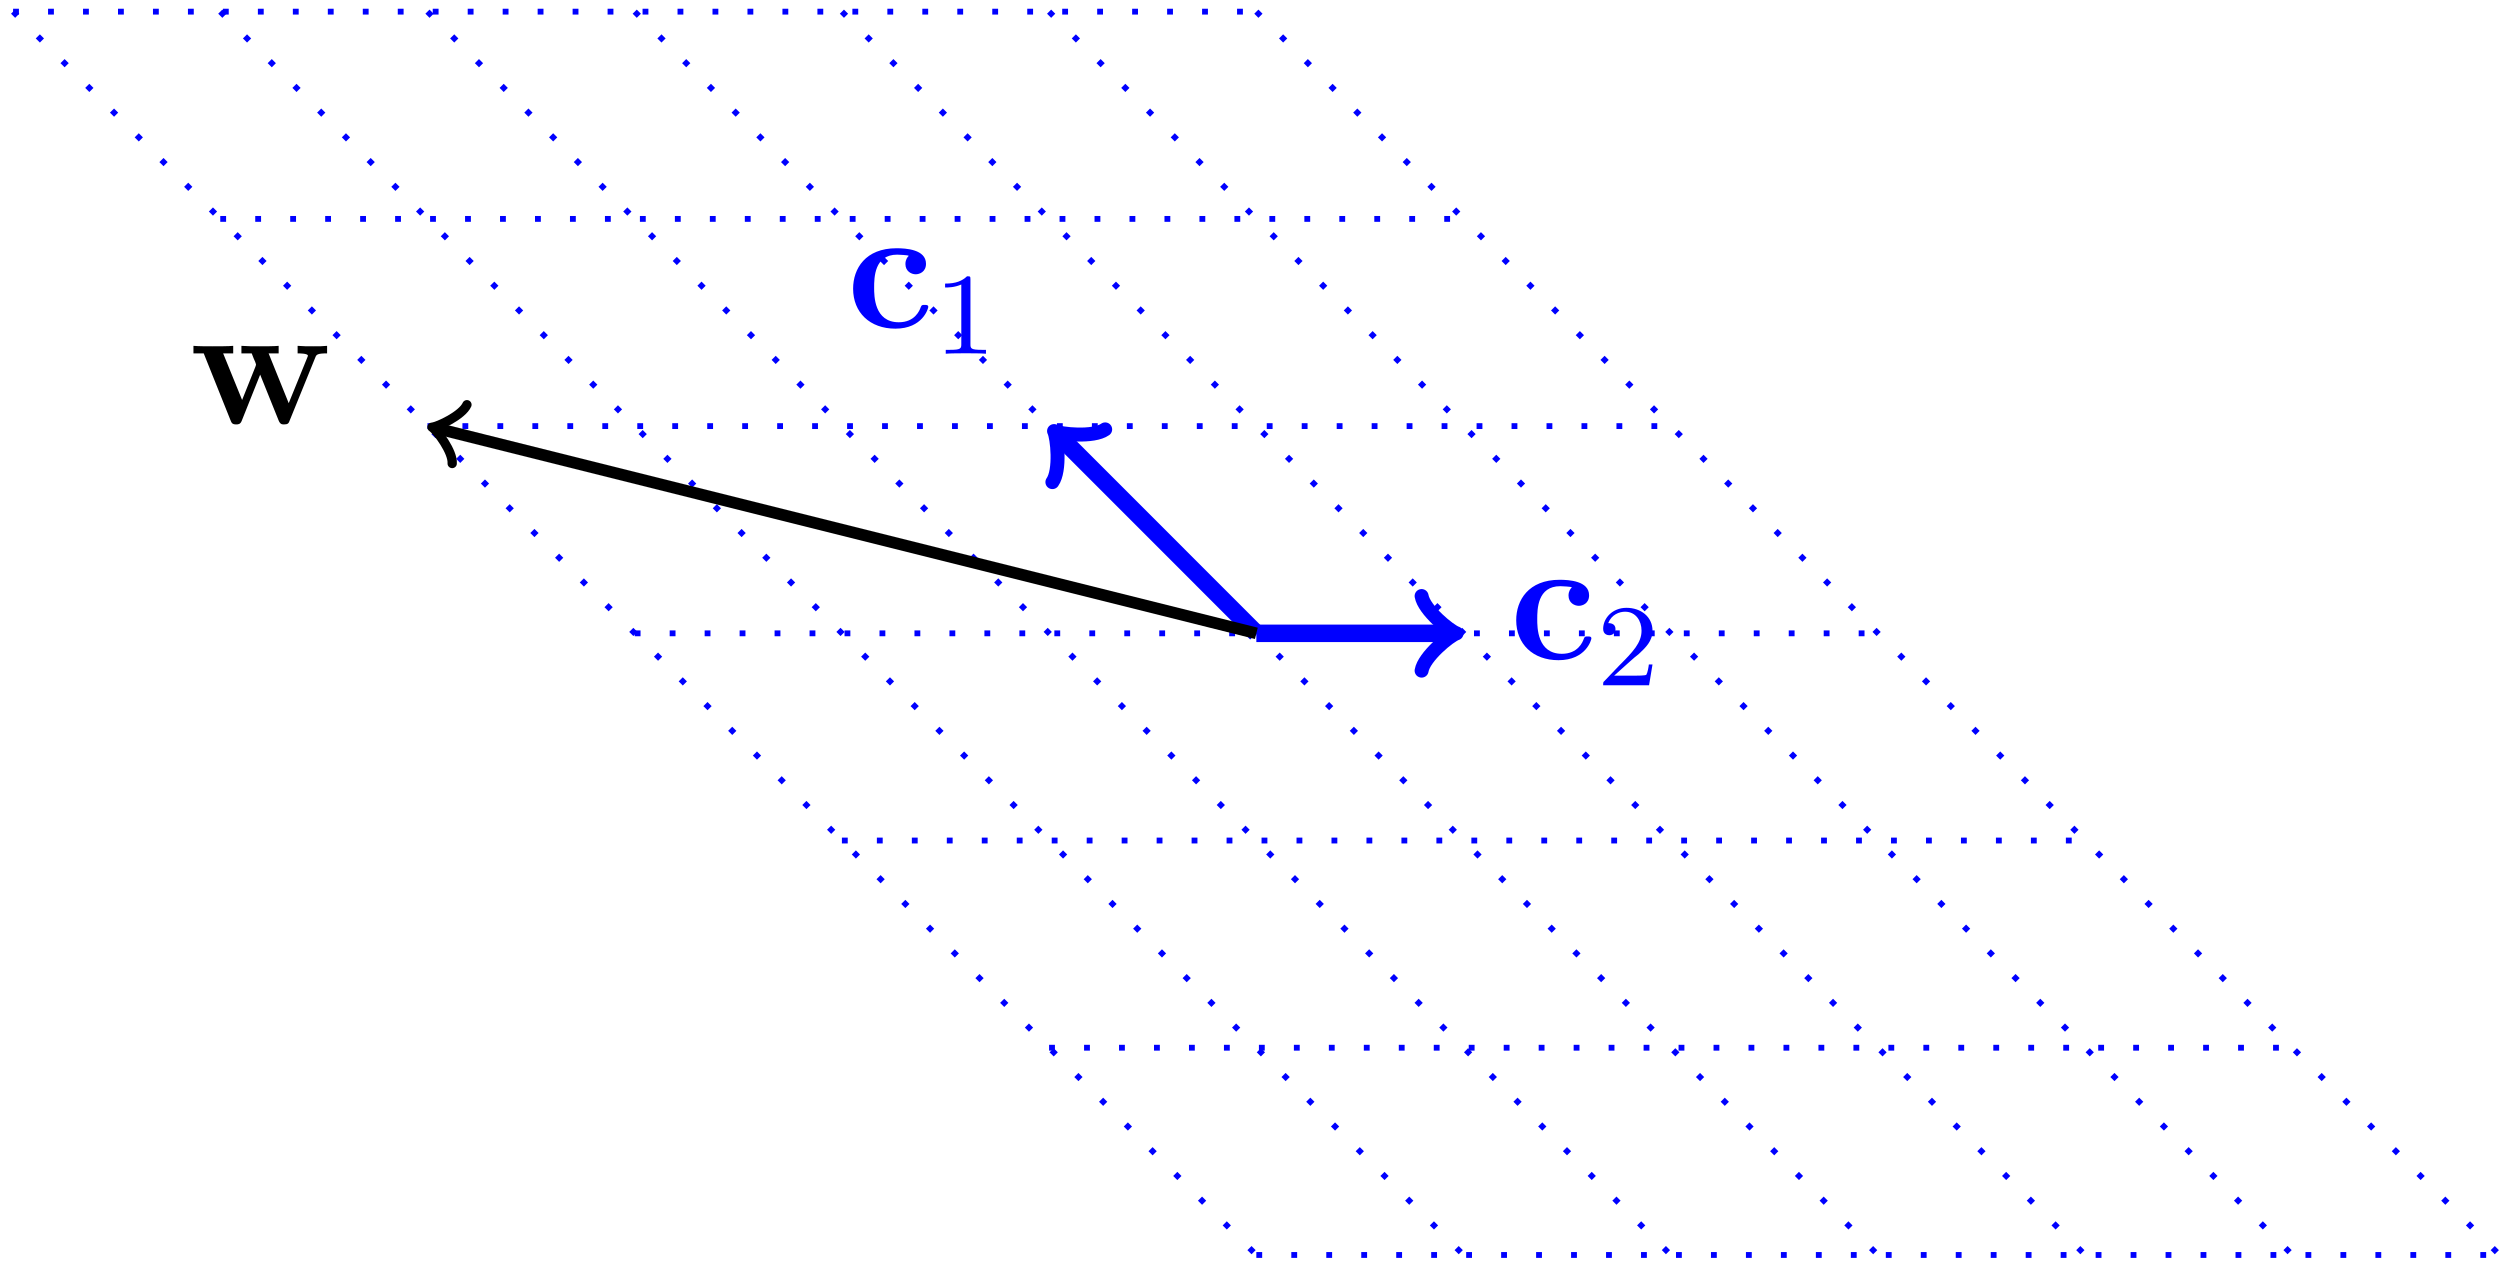
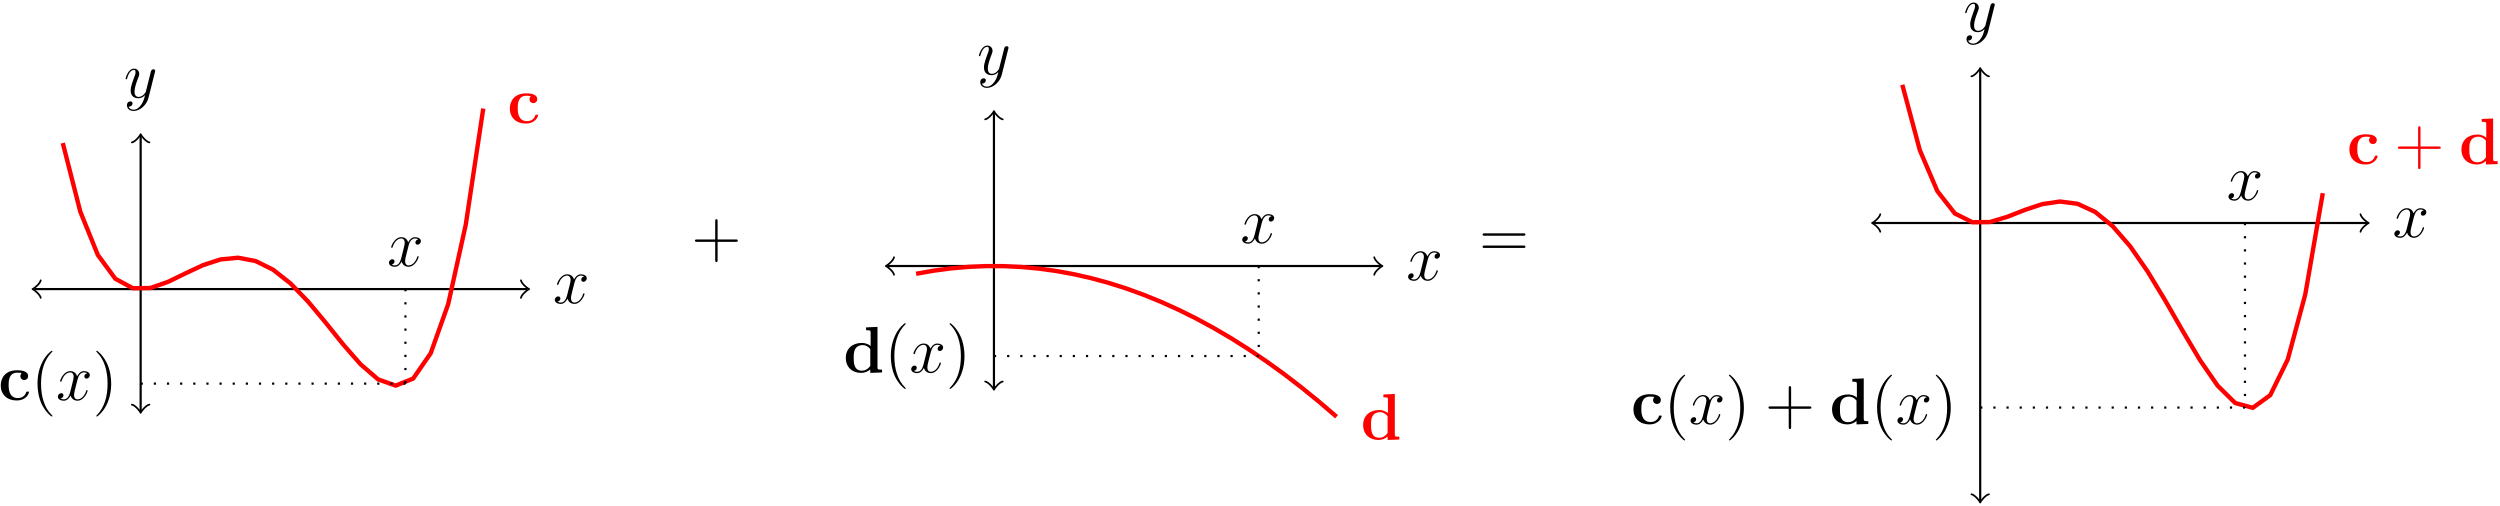
- <svg xmlns="http://www.w3.org/2000/svg" xmlns:xlink="http://www.w3.org/1999/xlink" width="171pt" height="87pt" viewBox="0 0 171 87" version="1.1">
+ <svg xmlns="http://www.w3.org/2000/svg" xmlns:xlink="http://www.w3.org/1999/xlink" width="455pt" height="92pt" viewBox="0 0 455 92" version="1.1">
  <defs>
    <g>
      <symbol overflow="visible" id="glyph0-0">
        <path style="stroke:none;" d="" />
      </symbol>
      <symbol overflow="visible" id="glyph0-1">
-         <path style="stroke:none;" d="M 5.594 -1.406 C 5.594 -1.547 5.469 -1.547 5.344 -1.547 C 5.156 -1.547 5.141 -1.531 5.078 -1.391 C 5 -1.156 4.672 -0.359 3.578 -0.359 C 1.891 -0.359 1.891 -2.172 1.891 -2.719 C 1.891 -3.422 1.906 -4.984 3.469 -4.984 C 3.547 -4.984 4.25 -4.953 4.25 -4.906 C 4.25 -4.891 4.25 -4.875 4.219 -4.859 C 4.188 -4.828 4.031 -4.656 4.031 -4.344 C 4.031 -3.844 4.438 -3.641 4.734 -3.641 C 4.984 -3.641 5.438 -3.797 5.438 -4.359 C 5.438 -5.344 4.062 -5.422 3.422 -5.422 C 1.297 -5.422 0.453 -4.031 0.453 -2.656 C 0.453 -1.031 1.594 0.078 3.344 0.078 C 5.219 0.078 5.594 -1.312 5.594 -1.406 Z M 5.594 -1.406 " />
+         <path style="stroke:none;" d="M 5.672 -4.875 C 5.281 -4.812 5.141 -4.516 5.141 -4.297 C 5.141 -4 5.359 -3.906 5.531 -3.906 C 5.891 -3.906 6.141 -4.219 6.141 -4.547 C 6.141 -5.047 5.562 -5.266 5.062 -5.266 C 4.344 -5.266 3.938 -4.547 3.828 -4.328 C 3.547 -5.219 2.812 -5.266 2.594 -5.266 C 1.375 -5.266 0.734 -3.703 0.734 -3.438 C 0.734 -3.391 0.781 -3.328 0.859 -3.328 C 0.953 -3.328 0.984 -3.406 1 -3.453 C 1.406 -4.781 2.219 -5.031 2.562 -5.031 C 3.094 -5.031 3.203 -4.531 3.203 -4.25 C 3.203 -3.984 3.125 -3.703 2.984 -3.125 L 2.578 -1.5 C 2.406 -0.781 2.062 -0.125 1.422 -0.125 C 1.359 -0.125 1.062 -0.125 0.812 -0.281 C 1.25 -0.359 1.344 -0.719 1.344 -0.859 C 1.344 -1.094 1.156 -1.25 0.938 -1.25 C 0.641 -1.25 0.328 -0.984 0.328 -0.609 C 0.328 -0.109 0.891 0.125 1.406 0.125 C 1.984 0.125 2.391 -0.328 2.641 -0.828 C 2.828 -0.125 3.438 0.125 3.875 0.125 C 5.094 0.125 5.734 -1.453 5.734 -1.703 C 5.734 -1.766 5.688 -1.812 5.625 -1.812 C 5.516 -1.812 5.5 -1.75 5.469 -1.656 C 5.141 -0.609 4.453 -0.125 3.906 -0.125 C 3.484 -0.125 3.266 -0.438 3.266 -0.922 C 3.266 -1.188 3.312 -1.375 3.5 -2.156 L 3.922 -3.797 C 4.094 -4.5 4.5 -5.031 5.062 -5.031 C 5.078 -5.031 5.422 -5.031 5.672 -4.875 Z M 5.672 -4.875 " />
      </symbol>
      <symbol overflow="visible" id="glyph0-2">
-         <path style="stroke:none;" d="M 8.609 -4.5 C 8.688 -4.703 8.719 -4.797 9.422 -4.797 L 9.422 -5.312 C 9.078 -5.281 8.922 -5.281 8.484 -5.281 C 8 -5.281 7.844 -5.281 7.406 -5.312 L 7.406 -4.797 C 7.516 -4.797 8.109 -4.797 8.109 -4.641 C 8.109 -4.625 8.109 -4.609 8.062 -4.5 L 6.797 -1.391 L 5.422 -4.797 L 6.109 -4.797 L 6.109 -5.312 C 5.828 -5.281 5.109 -5.281 4.797 -5.281 C 4.188 -5.281 4.156 -5.281 3.562 -5.312 L 3.562 -4.797 L 4.266 -4.797 C 4.297 -4.703 4.359 -4.547 4.406 -4.438 C 4.453 -4.359 4.562 -4.078 4.562 -4.016 C 4.562 -4 4.531 -3.906 4.516 -3.875 L 3.609 -1.609 L 2.312 -4.797 L 3 -4.797 L 3 -5.312 C 2.719 -5.281 1.906 -5.281 1.594 -5.281 C 1.203 -5.281 0.641 -5.281 0.281 -5.312 L 0.281 -4.797 L 0.984 -4.797 L 2.812 -0.234 C 2.891 -0.031 2.938 0.062 3.203 0.062 C 3.328 0.062 3.484 0.062 3.578 -0.172 L 4.844 -3.344 L 6.109 -0.203 C 6.219 0.062 6.344 0.062 6.484 0.062 C 6.75 0.062 6.797 -0.016 6.875 -0.234 Z M 8.609 -4.5 " />
+         <path style="stroke:none;" d="M 3.141 1.344 C 2.828 1.797 2.359 2.203 1.766 2.203 C 1.625 2.203 1.047 2.172 0.875 1.625 C 0.906 1.641 0.969 1.641 0.984 1.641 C 1.344 1.641 1.594 1.328 1.594 1.047 C 1.594 0.781 1.359 0.688 1.188 0.688 C 0.984 0.688 0.578 0.828 0.578 1.406 C 0.578 2.016 1.094 2.438 1.766 2.438 C 2.969 2.438 4.172 1.344 4.5 0.016 L 5.672 -4.656 C 5.688 -4.703 5.719 -4.781 5.719 -4.859 C 5.719 -5.031 5.562 -5.156 5.391 -5.156 C 5.281 -5.156 5.031 -5.109 4.938 -4.75 L 4.047 -1.234 C 4 -1.016 4 -0.984 3.891 -0.859 C 3.656 -0.531 3.266 -0.125 2.688 -0.125 C 2.016 -0.125 1.953 -0.781 1.953 -1.094 C 1.953 -1.781 2.281 -2.703 2.609 -3.562 C 2.734 -3.906 2.812 -4.078 2.812 -4.312 C 2.812 -4.812 2.453 -5.266 1.859 -5.266 C 0.766 -5.266 0.328 -3.531 0.328 -3.438 C 0.328 -3.391 0.375 -3.328 0.453 -3.328 C 0.562 -3.328 0.578 -3.375 0.625 -3.547 C 0.906 -4.547 1.359 -5.031 1.828 -5.031 C 1.938 -5.031 2.141 -5.031 2.141 -4.641 C 2.141 -4.328 2.016 -3.984 1.828 -3.531 C 1.25 -1.953 1.25 -1.562 1.25 -1.281 C 1.25 -0.141 2.062 0.125 2.656 0.125 C 3 0.125 3.438 0.016 3.844 -0.438 L 3.859 -0.422 C 3.688 0.281 3.562 0.75 3.141 1.344 Z M 3.141 1.344 " />
      </symbol>
      <symbol overflow="visible" id="glyph1-0">
        <path style="stroke:none;" d="" />
      </symbol>
      <symbol overflow="visible" id="glyph1-1">
-         <path style="stroke:none;" d="M 2.25 -1.625 C 2.375 -1.75 2.703 -2.016 2.844 -2.125 C 3.328 -2.578 3.797 -3.016 3.797 -3.734 C 3.797 -4.688 3 -5.297 2.016 -5.297 C 1.047 -5.297 0.422 -4.578 0.422 -3.859 C 0.422 -3.469 0.734 -3.422 0.844 -3.422 C 1.016 -3.422 1.266 -3.531 1.266 -3.844 C 1.266 -4.25 0.859 -4.25 0.766 -4.25 C 1 -4.844 1.531 -5.031 1.922 -5.031 C 2.656 -5.031 3.047 -4.406 3.047 -3.734 C 3.047 -2.906 2.469 -2.297 1.516 -1.344 L 0.516 -0.297 C 0.422 -0.219 0.422 -0.203 0.422 0 L 3.562 0 L 3.797 -1.422 L 3.547 -1.422 C 3.531 -1.266 3.469 -0.875 3.375 -0.719 C 3.328 -0.656 2.719 -0.656 2.594 -0.656 L 1.172 -0.656 Z M 2.25 -1.625 " />
+         <path style="stroke:none;" d="M 5.594 -1.406 C 5.594 -1.547 5.469 -1.547 5.344 -1.547 C 5.156 -1.547 5.141 -1.531 5.078 -1.391 C 5 -1.156 4.672 -0.359 3.578 -0.359 C 1.891 -0.359 1.891 -2.172 1.891 -2.719 C 1.891 -3.422 1.906 -4.984 3.469 -4.984 C 3.547 -4.984 4.25 -4.953 4.25 -4.906 C 4.25 -4.891 4.25 -4.875 4.219 -4.859 C 4.188 -4.828 4.031 -4.656 4.031 -4.344 C 4.031 -3.844 4.438 -3.641 4.734 -3.641 C 4.984 -3.641 5.438 -3.797 5.438 -4.359 C 5.438 -5.344 4.062 -5.422 3.422 -5.422 C 1.297 -5.422 0.453 -4.031 0.453 -2.656 C 0.453 -1.031 1.594 0.078 3.344 0.078 C 5.219 0.078 5.594 -1.312 5.594 -1.406 Z M 5.594 -1.406 " />
      </symbol>
      <symbol overflow="visible" id="glyph1-2">
-         <path style="stroke:none;" d="M 2.5 -5.078 C 2.5 -5.297 2.484 -5.297 2.266 -5.297 C 1.938 -4.984 1.516 -4.797 0.766 -4.797 L 0.766 -4.531 C 0.984 -4.531 1.406 -4.531 1.875 -4.734 L 1.875 -0.656 C 1.875 -0.359 1.844 -0.266 1.094 -0.266 L 0.812 -0.266 L 0.812 0 C 1.141 -0.031 1.828 -0.031 2.188 -0.031 C 2.547 -0.031 3.234 -0.031 3.562 0 L 3.562 -0.266 L 3.281 -0.266 C 2.531 -0.266 2.5 -0.359 2.5 -0.656 Z M 2.5 -5.078 " />
+         <path style="stroke:none;" d="M 4.141 -8.203 L 4.141 -7.688 C 4.891 -7.688 4.969 -7.688 4.969 -7.219 L 4.969 -4.812 C 4.703 -5.031 4.188 -5.375 3.359 -5.375 C 1.656 -5.375 0.453 -4.328 0.453 -2.656 C 0.453 -0.938 1.641 0.078 3.234 0.078 C 3.891 0.078 4.453 -0.156 4.906 -0.547 L 4.906 0.078 L 7.047 0 L 7.047 -0.516 C 6.297 -0.516 6.219 -0.516 6.219 -0.984 L 6.219 -8.297 Z M 4.906 -1.203 C 4.406 -0.484 3.797 -0.328 3.375 -0.328 C 1.891 -0.328 1.891 -1.844 1.891 -2.625 C 1.891 -3.188 1.891 -3.797 2.156 -4.25 C 2.516 -4.906 3.234 -4.984 3.5 -4.984 C 4 -4.984 4.516 -4.766 4.906 -4.25 Z M 4.906 -1.203 " />
+       </symbol>
+       <symbol overflow="visible" id="glyph2-0">
+         <path style="stroke:none;" d="" />
+       </symbol>
+       <symbol overflow="visible" id="glyph2-1">
+         <path style="stroke:none;" d="M 3.891 2.906 C 3.891 2.875 3.891 2.844 3.688 2.641 C 2.484 1.438 1.812 -0.531 1.812 -2.969 C 1.812 -5.297 2.375 -7.297 3.766 -8.703 C 3.891 -8.812 3.891 -8.828 3.891 -8.875 C 3.891 -8.938 3.828 -8.969 3.781 -8.969 C 3.625 -8.969 2.641 -8.109 2.062 -6.938 C 1.453 -5.719 1.172 -4.453 1.172 -2.969 C 1.172 -1.906 1.344 -0.484 1.953 0.781 C 2.672 2.219 3.641 3 3.781 3 C 3.828 3 3.891 2.969 3.891 2.906 Z M 3.891 2.906 " />
+       </symbol>
+       <symbol overflow="visible" id="glyph2-2">
+         <path style="stroke:none;" d="M 3.375 -2.969 C 3.375 -3.891 3.25 -5.359 2.578 -6.75 C 1.875 -8.188 0.891 -8.969 0.766 -8.969 C 0.719 -8.969 0.656 -8.938 0.656 -8.875 C 0.656 -8.828 0.656 -8.812 0.859 -8.609 C 2.062 -7.406 2.719 -5.422 2.719 -2.984 C 2.719 -0.672 2.156 1.328 0.781 2.734 C 0.656 2.844 0.656 2.875 0.656 2.906 C 0.656 2.969 0.719 3 0.766 3 C 0.922 3 1.906 2.141 2.484 0.969 C 3.094 -0.25 3.375 -1.547 3.375 -2.969 Z M 3.375 -2.969 " />
+       </symbol>
+       <symbol overflow="visible" id="glyph2-3">
+         <path style="stroke:none;" d="M 4.766 -2.766 L 8.062 -2.766 C 8.234 -2.766 8.453 -2.766 8.453 -2.969 C 8.453 -3.203 8.25 -3.203 8.062 -3.203 L 4.766 -3.203 L 4.766 -6.5 C 4.766 -6.672 4.766 -6.891 4.547 -6.891 C 4.328 -6.891 4.328 -6.688 4.328 -6.5 L 4.328 -3.203 L 1.031 -3.203 C 0.859 -3.203 0.641 -3.203 0.641 -2.984 C 0.641 -2.766 0.844 -2.766 1.031 -2.766 L 4.328 -2.766 L 4.328 0.531 C 4.328 0.703 4.328 0.922 4.547 0.922 C 4.766 0.922 4.766 0.719 4.766 0.531 Z M 4.766 -2.766 " />
+       </symbol>
+       <symbol overflow="visible" id="glyph3-0">
+         <path style="stroke:none;" d="" />
+       </symbol>
+       <symbol overflow="visible" id="glyph3-1">
+         <path style="stroke:none;" d="M 8.453 -2.969 C 8.453 -3.203 8.25 -3.203 8.062 -3.203 L 4.766 -3.203 L 4.766 -6.5 C 4.766 -6.672 4.766 -6.891 4.547 -6.891 C 4.328 -6.891 4.328 -6.688 4.328 -6.5 L 4.328 -3.203 L 1.031 -3.203 C 0.859 -3.203 0.641 -3.203 0.641 -2.984 C 0.641 -2.766 0.844 -2.766 1.031 -2.766 L 4.328 -2.766 L 4.328 0.531 C 4.328 0.703 4.328 0.922 4.547 0.922 C 4.766 0.922 4.766 0.719 4.766 0.531 L 4.766 -2.766 L 8.062 -2.766 C 8.234 -2.766 8.453 -2.766 8.453 -2.969 Z M 8.453 -2.969 " />
+       </symbol>
+       <symbol overflow="visible" id="glyph3-2">
+         <path style="stroke:none;" d="M 8.453 -4.094 C 8.453 -4.312 8.25 -4.312 8.062 -4.312 L 1.031 -4.312 C 0.859 -4.312 0.641 -4.312 0.641 -4.094 C 0.641 -3.875 0.844 -3.875 1.031 -3.875 L 8.062 -3.875 C 8.234 -3.875 8.453 -3.875 8.453 -4.094 Z M 8.453 -1.859 C 8.453 -2.094 8.25 -2.094 8.062 -2.094 L 1.031 -2.094 C 0.859 -2.094 0.641 -2.094 0.641 -1.875 C 0.641 -1.656 0.844 -1.656 1.031 -1.656 L 8.062 -1.656 C 8.234 -1.656 8.453 -1.656 8.453 -1.859 Z M 8.453 -1.859 " />
      </symbol>
    </g>
  </defs>
  <g id="surface1">
-     <path style="fill:none;stroke-width:0.399;stroke-linecap:butt;stroke-linejoin:miter;stroke:rgb(0%,0%,100%);stroke-opacity:1;stroke-dasharray:0.399,1.993;stroke-miterlimit:10;" d="M -85.038 42.522 L 0.001 -42.521 " transform="matrix(1,0,0,-1,85.933,43.319)" />
-     <path style="fill:none;stroke-width:0.399;stroke-linecap:butt;stroke-linejoin:miter;stroke:rgb(0%,0%,100%);stroke-opacity:1;stroke-dasharray:0.399,1.993;stroke-miterlimit:10;" d="M -70.867 42.522 L 14.172 -42.521 " transform="matrix(1,0,0,-1,85.933,43.319)" />
-     <path style="fill:none;stroke-width:0.399;stroke-linecap:butt;stroke-linejoin:miter;stroke:rgb(0%,0%,100%);stroke-opacity:1;stroke-dasharray:0.399,1.993;stroke-miterlimit:10;" d="M -56.695 42.522 L 28.348 -42.521 " transform="matrix(1,0,0,-1,85.933,43.319)" />
-     <path style="fill:none;stroke-width:0.399;stroke-linecap:butt;stroke-linejoin:miter;stroke:rgb(0%,0%,100%);stroke-opacity:1;stroke-dasharray:0.399,1.993;stroke-miterlimit:10;" d="M -42.519 42.522 L 42.52 -42.521 " transform="matrix(1,0,0,-1,85.933,43.319)" />
-     <path style="fill:none;stroke-width:0.399;stroke-linecap:butt;stroke-linejoin:miter;stroke:rgb(0%,0%,100%);stroke-opacity:1;stroke-dasharray:0.399,1.993;stroke-miterlimit:10;" d="M -28.347 42.522 L 56.692 -42.521 " transform="matrix(1,0,0,-1,85.933,43.319)" />
-     <path style="fill:none;stroke-width:0.399;stroke-linecap:butt;stroke-linejoin:miter;stroke:rgb(0%,0%,100%);stroke-opacity:1;stroke-dasharray:0.399,1.993;stroke-miterlimit:10;" d="M -14.175 42.522 L 70.868 -42.521 " transform="matrix(1,0,0,-1,85.933,43.319)" />
-     <path style="fill:none;stroke-width:0.399;stroke-linecap:butt;stroke-linejoin:miter;stroke:rgb(0%,0%,100%);stroke-opacity:1;stroke-dasharray:0.399,1.993;stroke-miterlimit:10;" d="M 0.001 42.522 L 85.04 -42.521 " transform="matrix(1,0,0,-1,85.933,43.319)" />
-     <path style="fill:none;stroke-width:0.399;stroke-linecap:butt;stroke-linejoin:miter;stroke:rgb(0%,0%,100%);stroke-opacity:1;stroke-dasharray:0.399,1.993;stroke-miterlimit:10;" d="M -85.038 42.522 L 0.001 42.522 " transform="matrix(1,0,0,-1,85.933,43.319)" />
-     <path style="fill:none;stroke-width:0.399;stroke-linecap:butt;stroke-linejoin:miter;stroke:rgb(0%,0%,100%);stroke-opacity:1;stroke-dasharray:0.399,1.993;stroke-miterlimit:10;" d="M -70.867 28.346 L 14.172 28.346 " transform="matrix(1,0,0,-1,85.933,43.319)" />
-     <path style="fill:none;stroke-width:0.399;stroke-linecap:butt;stroke-linejoin:miter;stroke:rgb(0%,0%,100%);stroke-opacity:1;stroke-dasharray:0.399,1.993;stroke-miterlimit:10;" d="M -56.695 14.174 L 28.348 14.174 " transform="matrix(1,0,0,-1,85.933,43.319)" />
-     <path style="fill:none;stroke-width:0.399;stroke-linecap:butt;stroke-linejoin:miter;stroke:rgb(0%,0%,100%);stroke-opacity:1;stroke-dasharray:0.399,1.993;stroke-miterlimit:10;" d="M -42.519 -0.001 L 42.52 -0.001 " transform="matrix(1,0,0,-1,85.933,43.319)" />
-     <path style="fill:none;stroke-width:0.399;stroke-linecap:butt;stroke-linejoin:miter;stroke:rgb(0%,0%,100%);stroke-opacity:1;stroke-dasharray:0.399,1.993;stroke-miterlimit:10;" d="M -28.347 -14.173 L 56.692 -14.173 " transform="matrix(1,0,0,-1,85.933,43.319)" />
-     <path style="fill:none;stroke-width:0.399;stroke-linecap:butt;stroke-linejoin:miter;stroke:rgb(0%,0%,100%);stroke-opacity:1;stroke-dasharray:0.399,1.993;stroke-miterlimit:10;" d="M -14.175 -28.345 L 70.868 -28.345 " transform="matrix(1,0,0,-1,85.933,43.319)" />
-     <path style="fill:none;stroke-width:0.399;stroke-linecap:butt;stroke-linejoin:miter;stroke:rgb(0%,0%,100%);stroke-opacity:1;stroke-dasharray:0.399,1.993;stroke-miterlimit:10;" d="M 0.001 -42.521 L 85.04 -42.521 " transform="matrix(1,0,0,-1,85.933,43.319)" />
-     <path style="fill:none;stroke-width:1.196;stroke-linecap:butt;stroke-linejoin:miter;stroke:rgb(0%,0%,100%);stroke-opacity:1;stroke-miterlimit:10;" d="M 0.001 -0.001 L 13.215 -0.001 " transform="matrix(1,0,0,-1,85.933,43.319)" />
-     <path style="fill:none;stroke-width:0.956;stroke-linecap:round;stroke-linejoin:round;stroke:rgb(0%,0%,100%);stroke-opacity:1;stroke-miterlimit:10;" d="M -1.912 2.549 C -1.752 1.592 -0.002 0.159 0.479 -0.001 C -0.002 -0.158 -1.752 -1.595 -1.912 -2.552 " transform="matrix(1,0,0,-1,99.14998,43.319)" />
-     <g style="fill:rgb(0%,0%,100%);fill-opacity:1;">
-       <use xlink:href="#glyph0-1" x="103.256" y="45.079" />
+     <path style="fill:none;stroke-width:0.399;stroke-linecap:butt;stroke-linejoin:miter;stroke:rgb(0%,0%,0%);stroke-opacity:1;stroke-miterlimit:10;" d="M -19.383 0.002 L 70.41 0.002 " transform="matrix(1,0,0,-1,25.598,52.615)" />
+     <path style="fill:none;stroke-width:0.319;stroke-linecap:round;stroke-linejoin:round;stroke:rgb(0%,0%,0%);stroke-opacity:1;stroke-miterlimit:10;" d="M -1.197 1.596 C -1.095 0.994 -0.001 0.1 0.3 -0.002 C -0.001 -0.099 -1.095 -0.998 -1.197 -1.595 " transform="matrix(-1,0,0,1,6.21362,52.615)" />
+     <path style="fill:none;stroke-width:0.319;stroke-linecap:round;stroke-linejoin:round;stroke:rgb(0%,0%,0%);stroke-opacity:1;stroke-miterlimit:10;" d="M -1.194 1.595 C -1.097 0.998 0.001 0.099 0.298 0.002 C 0.001 -0.1 -1.097 -0.994 -1.194 -1.596 " transform="matrix(1,0,0,-1,96.00674,52.615)" />
+     <g style="fill:rgb(0%,0%,0%);fill-opacity:1;">
+       <use xlink:href="#glyph0-1" x="100.649" y="55.189" />
    </g>
-     <g style="fill:rgb(0%,0%,100%);fill-opacity:1;">
-       <use xlink:href="#glyph1-1" x="109.234" y="46.872" />
+     <path style="fill:none;stroke-width:0.399;stroke-linecap:butt;stroke-linejoin:miter;stroke:rgb(0%,0%,0%);stroke-opacity:1;stroke-miterlimit:10;" d="M -0 -22.221 L -0 27.888 " transform="matrix(1,0,0,-1,25.598,52.615)" />
+     <path style="fill:none;stroke-width:0.319;stroke-linecap:round;stroke-linejoin:round;stroke:rgb(0%,0%,0%);stroke-opacity:1;stroke-miterlimit:10;" d="M -1.194 1.593 C -1.096 0.996 0.002 0.101 0.299 -0 C 0.002 -0.098 -1.096 -0.996 -1.194 -1.594 " transform="matrix(0,1,1,0,25.598,74.83424)" />
+     <path style="fill:none;stroke-width:0.319;stroke-linecap:round;stroke-linejoin:round;stroke:rgb(0%,0%,0%);stroke-opacity:1;stroke-miterlimit:10;" d="M -1.195 1.594 C -1.098 0.996 -0 0.098 0.301 0 C -0 -0.101 -1.098 -0.996 -1.195 -1.593 " transform="matrix(0,-1,-1,0,25.598,24.72648)" />
+     <g style="fill:rgb(0%,0%,0%);fill-opacity:1;">
+       <use xlink:href="#glyph0-2" x="22.53" y="17.76" />
    </g>
-     <path style="fill:none;stroke-width:1.196;stroke-linecap:butt;stroke-linejoin:miter;stroke:rgb(0%,0%,100%);stroke-opacity:1;stroke-miterlimit:10;" d="M 0.001 -0.001 L -13.495 13.499 " transform="matrix(1,0,0,-1,85.933,43.319)" />
-     <path style="fill:none;stroke-width:0.956;stroke-linecap:round;stroke-linejoin:round;stroke:rgb(0%,0%,100%);stroke-opacity:1;stroke-miterlimit:10;" d="M -1.911 2.55 C -1.751 1.594 0 0.158 0.478 0.001 C -0 -0.157 -1.754 -1.596 -1.914 -2.552 " transform="matrix(-0.70712,-0.7071,-0.7071,0.70712,72.43591,29.8219)" />
-     <g style="fill:rgb(0%,0%,100%);fill-opacity:1;">
-       <use xlink:href="#glyph0-1" x="57.9" y="22.402" />
+     <path style="fill:none;stroke-width:0.797;stroke-linecap:butt;stroke-linejoin:miter;stroke:rgb(100%,0%,0%);stroke-opacity:1;stroke-miterlimit:10;" d="M -14.172 26.576 L -10.985 14.099 L -7.797 6.22 L -4.606 1.881 L -1.418 0.154 L 1.769 0.201 L 4.957 1.306 L 8.148 2.857 L 11.336 4.353 L 14.523 5.396 L 17.715 5.709 L 20.902 5.111 L 24.09 3.537 L 27.281 1.025 L 30.468 -2.268 L 33.656 -6.084 L 36.843 -10.053 L 40.035 -13.697 L 43.222 -16.436 L 46.41 -17.565 L 49.601 -16.283 L 52.789 -11.678 L 55.976 -2.721 L 59.168 11.709 L 62.355 32.861 " transform="matrix(1,0,0,-1,25.598,52.615)" />
+     <g style="fill:rgb(100%,0%,0%);fill-opacity:1;">
+       <use xlink:href="#glyph1-1" x="92.336" y="22.411" />
    </g>
-     <g style="fill:rgb(0%,0%,100%);fill-opacity:1;">
-       <use xlink:href="#glyph1-2" x="63.878" y="24.195" />
+     <path style="fill:none;stroke-width:0.399;stroke-linecap:butt;stroke-linejoin:miter;stroke:rgb(0%,0%,0%);stroke-opacity:1;stroke-dasharray:0.399,1.993;stroke-miterlimit:10;" d="M 48.191 0.002 L 48.191 -17.205 " transform="matrix(1,0,0,-1,25.598,52.615)" />
+     <g style="fill:rgb(0%,0%,0%);fill-opacity:1;">
+       <use xlink:href="#glyph0-1" x="70.461" y="48.431" />
    </g>
-     <path style="fill:none;stroke-width:0.797;stroke-linecap:butt;stroke-linejoin:miter;stroke:rgb(0%,0%,0%);stroke-opacity:1;stroke-miterlimit:10;" d="M 0.001 -0.001 L -56.007 14.003 " transform="matrix(1,0,0,-1,85.933,43.319)" />
-     <path style="fill:none;stroke-width:0.638;stroke-linecap:round;stroke-linejoin:round;stroke:rgb(0%,0%,0%);stroke-opacity:1;stroke-miterlimit:10;" d="M -1.553 2.071 C -1.423 1.294 0 0.128 0.39 0 C 0 -0.13 -1.424 -1.295 -1.556 -2.073 " transform="matrix(-0.97014,-0.24251,-0.24251,0.97014,29.92563,29.31715)" />
+     <path style="fill:none;stroke-width:0.399;stroke-linecap:butt;stroke-linejoin:miter;stroke:rgb(0%,0%,0%);stroke-opacity:1;stroke-dasharray:0.399,1.993;stroke-miterlimit:10;" d="M -0 -17.205 L 48.191 -17.205 " transform="matrix(1,0,0,-1,25.598,52.615)" />
    <g style="fill:rgb(0%,0%,0%);fill-opacity:1;">
-       <use xlink:href="#glyph0-2" x="12.951" y="28.968" />
+       <use xlink:href="#glyph1-1" x="-0.321" y="72.808" />
+     </g>
+     <g style="fill:rgb(0%,0%,0%);fill-opacity:1;">
+       <use xlink:href="#glyph2-1" x="5.656" y="72.808" />
+     </g>
+     <g style="fill:rgb(0%,0%,0%);fill-opacity:1;">
+       <use xlink:href="#glyph0-1" x="10.209" y="72.808" />
+     </g>
+     <g style="fill:rgb(0%,0%,0%);fill-opacity:1;">
+       <use xlink:href="#glyph2-2" x="16.861" y="72.808" />
+     </g>
+     <g style="fill:rgb(0%,0%,0%);fill-opacity:1;">
+       <use xlink:href="#glyph3-1" x="125.838" y="46.781" />
+     </g>
+     <path style="fill:none;stroke-width:0.399;stroke-linecap:butt;stroke-linejoin:miter;stroke:rgb(0%,0%,0%);stroke-opacity:1;stroke-miterlimit:10;" d="M -19.386 0.001 L 70.411 0.001 " transform="matrix(1,0,0,-1,180.898,48.415)" />
+     <path style="fill:none;stroke-width:0.319;stroke-linecap:round;stroke-linejoin:round;stroke:rgb(0%,0%,0%);stroke-opacity:1;stroke-miterlimit:10;" d="M -1.197 1.593 C -1.096 0.995 0.002 0.101 0.299 -0.001 C 0.002 -0.099 -1.096 -0.997 -1.197 -1.595 " transform="matrix(-1,0,0,1,161.5136,48.415)" />
+     <path style="fill:none;stroke-width:0.319;stroke-linecap:round;stroke-linejoin:round;stroke:rgb(0%,0%,0%);stroke-opacity:1;stroke-miterlimit:10;" d="M -1.197 1.595 C -1.096 0.997 0.002 0.099 0.299 0.001 C 0.002 -0.101 -1.096 -0.995 -1.197 -1.593 " transform="matrix(1,0,0,-1,251.3067,48.415)" />
+     <g style="fill:rgb(0%,0%,0%);fill-opacity:1;">
+       <use xlink:href="#glyph0-1" x="255.949" y="50.989" />
+     </g>
+     <path style="fill:none;stroke-width:0.399;stroke-linecap:butt;stroke-linejoin:miter;stroke:rgb(0%,0%,0%);stroke-opacity:1;stroke-miterlimit:10;" d="M 0 -22.218 L 0 27.888 " transform="matrix(1,0,0,-1,180.898,48.415)" />
+     <path style="fill:none;stroke-width:0.319;stroke-linecap:round;stroke-linejoin:round;stroke:rgb(0%,0%,0%);stroke-opacity:1;stroke-miterlimit:10;" d="M -1.197 1.594 C -1.095 0.997 -0.001 0.098 0.299 0 C -0.001 -0.101 -1.095 -0.996 -1.197 -1.593 " transform="matrix(0,1,1,0,180.898,70.63424)" />
+     <path style="fill:none;stroke-width:0.319;stroke-linecap:round;stroke-linejoin:round;stroke:rgb(0%,0%,0%);stroke-opacity:1;stroke-miterlimit:10;" d="M -1.196 1.593 C -1.095 0.996 -0.001 0.101 0.3 -0 C -0.001 -0.098 -1.095 -0.997 -1.196 -1.594 " transform="matrix(0,-1,-1,0,180.898,20.52648)" />
+     <g style="fill:rgb(0%,0%,0%);fill-opacity:1;">
+       <use xlink:href="#glyph0-2" x="177.83" y="13.56" />
+     </g>
+     <path style="fill:none;stroke-width:0.797;stroke-linecap:butt;stroke-linejoin:miter;stroke:rgb(100%,0%,0%);stroke-opacity:1;stroke-miterlimit:10;" d="M -14.171 -1.417 L -10.984 -0.851 L -7.796 -0.429 L -4.609 -0.151 L -1.418 -0.015 L 1.77 -0.022 L 4.957 -0.175 L 8.149 -0.468 L 11.336 -0.905 L 14.524 -1.487 L 17.711 -2.214 L 20.903 -3.081 L 24.09 -4.093 L 27.278 -5.249 L 30.469 -6.55 L 33.657 -7.991 L 36.844 -9.577 L 40.036 -11.308 L 43.223 -13.179 L 46.411 -15.198 L 49.598 -17.358 L 52.789 -19.659 L 55.977 -22.108 L 59.164 -24.698 L 62.356 -27.433 " transform="matrix(1,0,0,-1,180.898,48.415)" />
+     <g style="fill:rgb(100%,0%,0%);fill-opacity:1;">
+       <use xlink:href="#glyph1-2" x="247.636" y="79.997" />
+     </g>
+     <path style="fill:none;stroke-width:0.399;stroke-linecap:butt;stroke-linejoin:miter;stroke:rgb(0%,0%,0%);stroke-opacity:1;stroke-dasharray:0.399,1.993;stroke-miterlimit:10;" d="M 48.188 0.001 L 48.188 -16.386 " transform="matrix(1,0,0,-1,180.898,48.415)" />
+     <g style="fill:rgb(0%,0%,0%);fill-opacity:1;">
+       <use xlink:href="#glyph0-1" x="225.761" y="44.231" />
+     </g>
+     <path style="fill:none;stroke-width:0.399;stroke-linecap:butt;stroke-linejoin:miter;stroke:rgb(0%,0%,0%);stroke-opacity:1;stroke-dasharray:0.399,1.993;stroke-miterlimit:10;" d="M 0 -16.386 L 48.188 -16.386 " transform="matrix(1,0,0,-1,180.898,48.415)" />
+     <g style="fill:rgb(0%,0%,0%);fill-opacity:1;">
+       <use xlink:href="#glyph1-2" x="153.485" y="67.788" />
+     </g>
+     <g style="fill:rgb(0%,0%,0%);fill-opacity:1;">
+       <use xlink:href="#glyph2-1" x="160.957" y="67.788" />
+     </g>
+     <g style="fill:rgb(0%,0%,0%);fill-opacity:1;">
+       <use xlink:href="#glyph0-1" x="165.51" y="67.788" />
+     </g>
+     <g style="fill:rgb(0%,0%,0%);fill-opacity:1;">
+       <use xlink:href="#glyph2-2" x="172.162" y="67.788" />
+     </g>
+     <g style="fill:rgb(0%,0%,0%);fill-opacity:1;">
+       <use xlink:href="#glyph3-2" x="269.183" y="46.781" />
+     </g>
+     <path style="fill:none;stroke-width:0.399;stroke-linecap:butt;stroke-linejoin:miter;stroke:rgb(0%,0%,0%);stroke-opacity:1;stroke-miterlimit:10;" d="M -19.384 0.001 L 70.409 0.001 " transform="matrix(1,0,0,-1,360.396,40.587)" />
+     <path style="fill:none;stroke-width:0.319;stroke-linecap:round;stroke-linejoin:round;stroke:rgb(0%,0%,0%);stroke-opacity:1;stroke-miterlimit:10;" d="M -1.195 1.593 C -1.098 0.995 -0 0.101 0.301 -0.001 C -0 -0.099 -1.098 -0.997 -1.195 -1.595 " transform="matrix(-1,0,0,1,341.0116,40.587)" />
+     <path style="fill:none;stroke-width:0.319;stroke-linecap:round;stroke-linejoin:round;stroke:rgb(0%,0%,0%);stroke-opacity:1;stroke-miterlimit:10;" d="M -1.195 1.595 C -1.098 0.997 -0 0.099 0.301 0.001 C -0 -0.101 -1.098 -0.995 -1.195 -1.593 " transform="matrix(1,0,0,-1,430.8047,40.587)" />
+     <g style="fill:rgb(0%,0%,0%);fill-opacity:1;">
+       <use xlink:href="#glyph0-1" x="435.447" y="43.161" />
+     </g>
+     <path style="fill:none;stroke-width:0.399;stroke-linecap:butt;stroke-linejoin:miter;stroke:rgb(0%,0%,0%);stroke-opacity:1;stroke-miterlimit:10;" d="M -0.001 -50.565 L -0.001 27.888 " transform="matrix(1,0,0,-1,360.396,40.587)" />
+     <path style="fill:none;stroke-width:0.319;stroke-linecap:round;stroke-linejoin:round;stroke:rgb(0%,0%,0%);stroke-opacity:1;stroke-miterlimit:10;" d="M -1.196 1.592 C -1.094 0.995 -0.001 0.1 0.3 -0.001 C -0.001 -0.099 -1.094 -0.998 -1.196 -1.595 " transform="matrix(0,1,1,0,360.396,91.15304)" />
+     <path style="fill:none;stroke-width:0.319;stroke-linecap:round;stroke-linejoin:round;stroke:rgb(0%,0%,0%);stroke-opacity:1;stroke-miterlimit:10;" d="M -1.196 1.595 C -1.094 0.998 -0.001 0.099 0.3 0.001 C -0.001 -0.1 -1.094 -0.995 -1.196 -1.592 " transform="matrix(0,-1,-1,0,360.396,12.69848)" />
+     <g style="fill:rgb(0%,0%,0%);fill-opacity:1;">
+       <use xlink:href="#glyph0-2" x="357.328" y="5.732" />
+     </g>
+     <path style="fill:none;stroke-width:0.797;stroke-linecap:butt;stroke-linejoin:miter;stroke:rgb(100%,0%,0%);stroke-opacity:1;stroke-miterlimit:10;" d="M -14.173 25.157 L -10.986 13.247 L -7.794 5.79 L -4.607 1.732 L -1.419 0.138 L 1.768 0.177 L 4.959 1.134 L 8.147 2.388 L 11.334 3.446 L 14.526 3.911 L 17.713 3.497 L 20.901 2.028 L 24.092 -0.558 L 27.28 -4.226 L 30.467 -8.815 L 33.655 -14.073 L 36.846 -19.632 L 40.034 -25.007 L 43.221 -29.616 L 46.413 -32.761 L 49.6 -33.64 L 52.788 -31.335 L 55.979 -24.827 L 59.166 -12.987 L 62.354 5.431 " transform="matrix(1,0,0,-1,360.396,40.587)" />
+     <g style="fill:rgb(100%,0%,0%);fill-opacity:1;">
+       <use xlink:href="#glyph1-1" x="427.134" y="29.861" />
+     </g>
+     <g style="fill:rgb(100%,0%,0%);fill-opacity:1;">
+       <use xlink:href="#glyph2-3" x="435.768" y="29.861" />
+     </g>
+     <g style="fill:rgb(100%,0%,0%);fill-opacity:1;">
+       <use xlink:href="#glyph1-2" x="447.53" y="29.861" />
+     </g>
+     <path style="fill:none;stroke-width:0.399;stroke-linecap:butt;stroke-linejoin:miter;stroke:rgb(0%,0%,0%);stroke-opacity:1;stroke-dasharray:0.399,1.993;stroke-miterlimit:10;" d="M 48.19 0.001 L 48.19 -33.589 " transform="matrix(1,0,0,-1,360.396,40.587)" />
+     <g style="fill:rgb(0%,0%,0%);fill-opacity:1;">
+       <use xlink:href="#glyph0-1" x="405.259" y="36.403" />
+     </g>
+     <path style="fill:none;stroke-width:0.399;stroke-linecap:butt;stroke-linejoin:miter;stroke:rgb(0%,0%,0%);stroke-opacity:1;stroke-dasharray:0.399,1.993;stroke-miterlimit:10;" d="M -0.001 -33.589 L 48.19 -33.589 " transform="matrix(1,0,0,-1,360.396,40.587)" />
+     <g style="fill:rgb(0%,0%,0%);fill-opacity:1;">
+       <use xlink:href="#glyph1-1" x="296.83" y="77.164" />
+     </g>
+     <g style="fill:rgb(0%,0%,0%);fill-opacity:1;">
+       <use xlink:href="#glyph2-1" x="302.808" y="77.164" />
+     </g>
+     <g style="fill:rgb(0%,0%,0%);fill-opacity:1;">
+       <use xlink:href="#glyph0-1" x="307.36" y="77.164" />
+     </g>
+     <g style="fill:rgb(0%,0%,0%);fill-opacity:1;">
+       <use xlink:href="#glyph2-2" x="314.012" y="77.164" />
+     </g>
+     <g style="fill:rgb(0%,0%,0%);fill-opacity:1;">
+       <use xlink:href="#glyph2-3" x="321.219" y="77.164" />
+     </g>
+     <g style="fill:rgb(0%,0%,0%);fill-opacity:1;">
+       <use xlink:href="#glyph1-2" x="332.982" y="77.164" />
+     </g>
+     <g style="fill:rgb(0%,0%,0%);fill-opacity:1;">
+       <use xlink:href="#glyph2-1" x="340.454" y="77.164" />
+     </g>
+     <g style="fill:rgb(0%,0%,0%);fill-opacity:1;">
+       <use xlink:href="#glyph0-1" x="345.007" y="77.164" />
+     </g>
+     <g style="fill:rgb(0%,0%,0%);fill-opacity:1;">
+       <use xlink:href="#glyph2-2" x="351.659" y="77.164" />
    </g>
  </g>
</svg>
